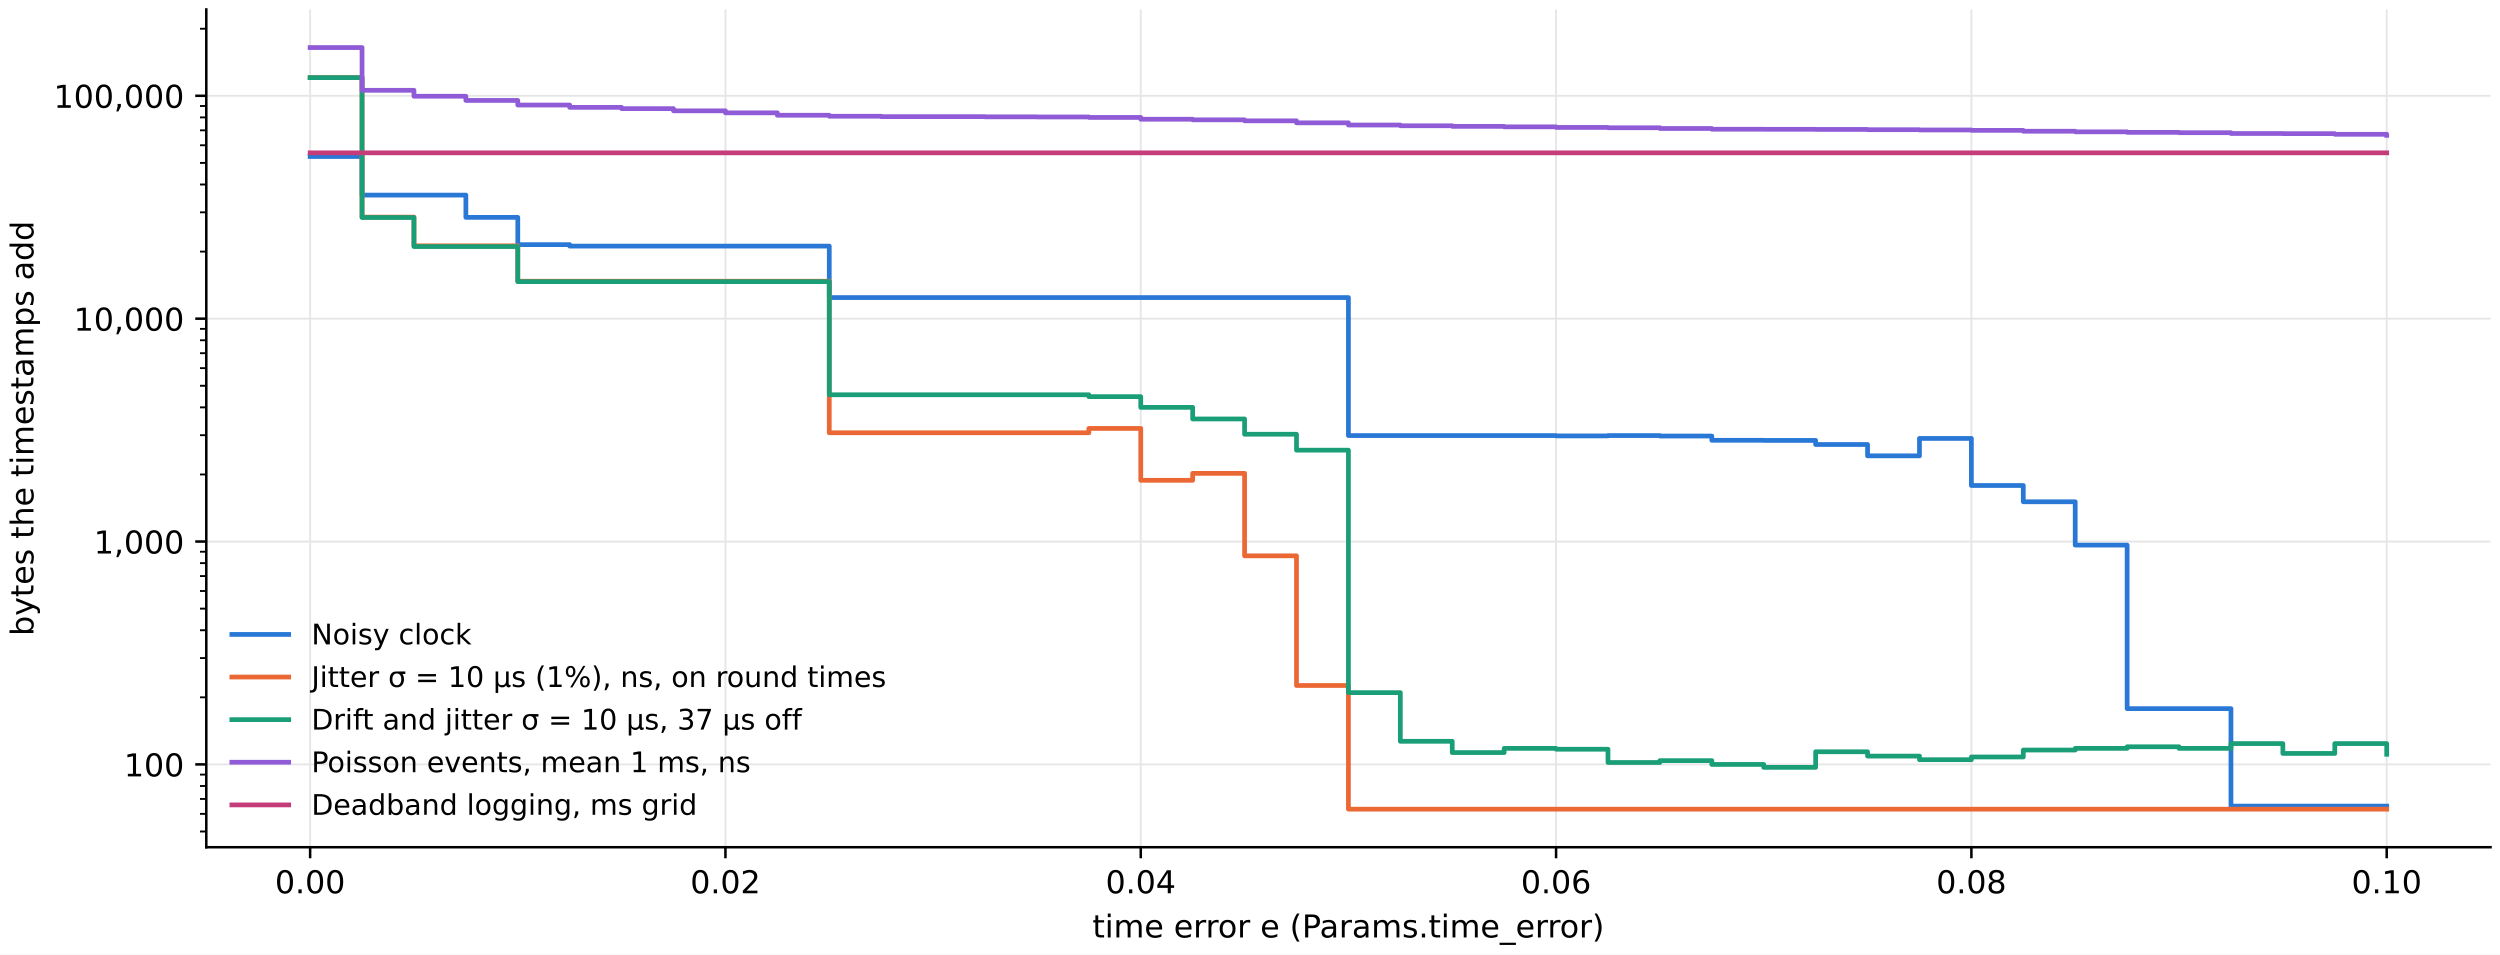
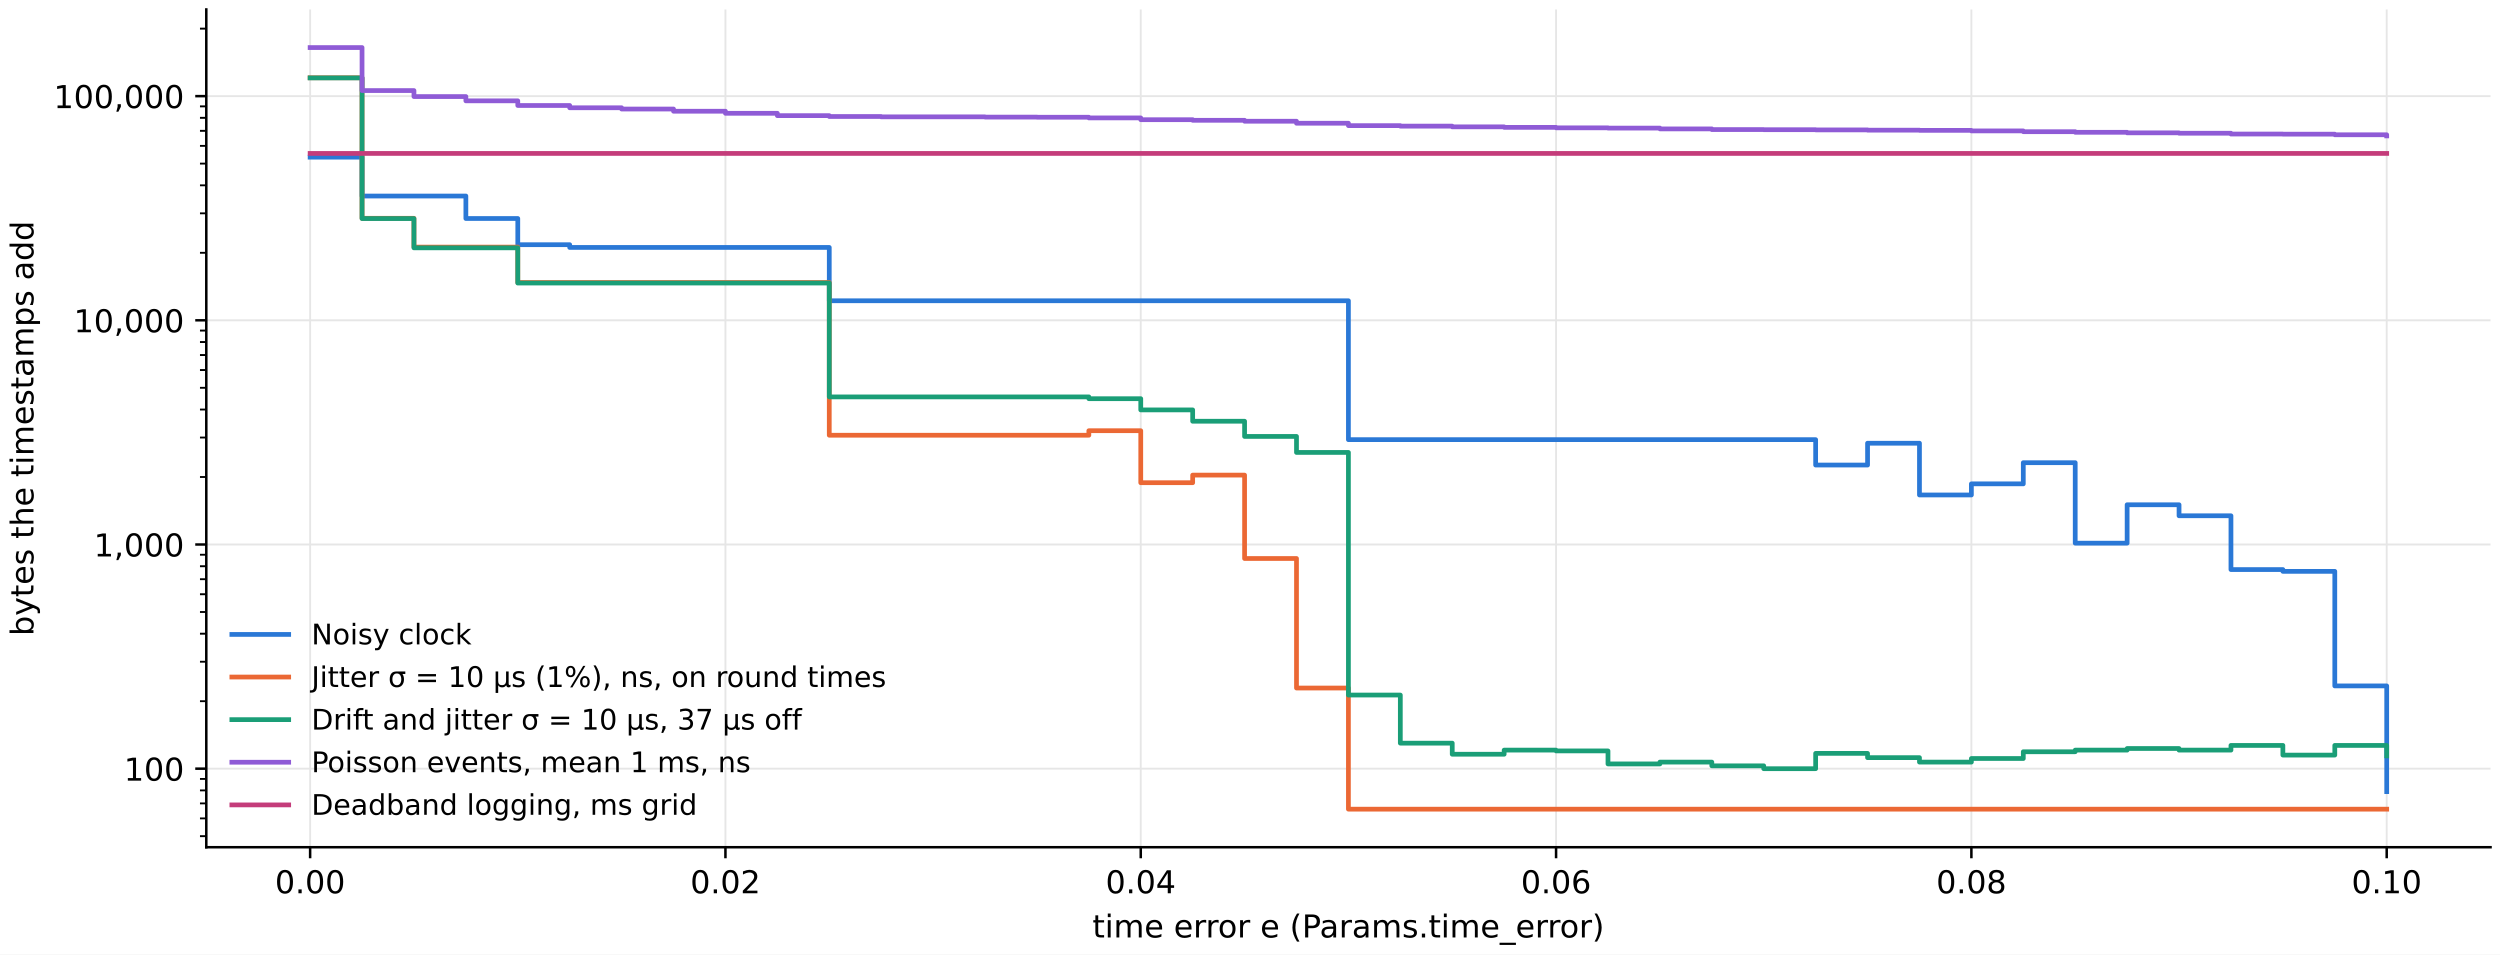
<svg xmlns="http://www.w3.org/2000/svg" xmlns:xlink="http://www.w3.org/1999/xlink" width="792pt" height="302.4pt" viewBox="0 0 792 302.4" version="1.1">
  <defs>
    <style type="text/css">*{stroke-linejoin: round; stroke-linecap: butt}</style>
  </defs>
  <g id="figure_1">
    <g id="patch_1">
      <path d="M 0 302.4  L 792 302.4  L 792 0  L 0 0  z " style="fill: #ffffff" />
    </g>
    <g id="axes_1">
      <g id="patch_2">
        <path d="M 65.354 268.399  L 789 268.399  L 789 3  L 65.354 3  z " style="fill: #ffffff" />
      </g>
      <g id="matplotlib.axis_1">
        <g id="xtick_1">
          <g id="line2d_1">
-             <path d="M 98.247 268.399  L 98.247 3  " clip-path="url(#p116427af44)" style="fill: none; stroke: #e6e6e6; stroke-width: 0.6; stroke-linecap: square" />
+             <path d="M 98.247 268.399  L 98.247 3  " clip-path="url(#p990b404a5e)" style="fill: none; stroke: #e6e6e6; stroke-width: 0.6; stroke-linecap: square" />
          </g>
          <g id="line2d_2">
            <defs>
-               <path id="m9ea6286d4b" d="M 0 0  L 0 3.5  " style="stroke: #000000; stroke-width: 0.8" />
+               <path id="m00a76f87c7" d="M 0 0  L 0 3.5  " style="stroke: #000000; stroke-width: 0.8" />
            </defs>
            <g>
-               <use xlink:href="#m9ea6286d4b" x="98.247" y="268.399" style="stroke: #000000; stroke-width: 0.8" />
+               <use xlink:href="#m00a76f87c7" x="98.247" y="268.399" style="stroke: #000000; stroke-width: 0.8" />
            </g>
          </g>
          <g id="text_1">
            <text style="font-size: 10px; font-family: 'DejaVu Sans', 'Bitstream Vera Sans', 'Computer Modern Sans Serif', 'Lucida Grande', 'Verdana', 'Geneva', 'Lucid', 'Arial', 'Helvetica', 'Avant Garde', sans-serif; text-anchor: middle" x="98.247" y="282.997" transform="rotate(-0 98.24713 282.9966)">0.00</text>
          </g>
        </g>
        <g id="xtick_2">
          <g id="line2d_3">
-             <path d="M 229.819 268.399  L 229.819 3  " clip-path="url(#p116427af44)" style="fill: none; stroke: #e6e6e6; stroke-width: 0.6; stroke-linecap: square" />
+             <path d="M 229.819 268.399  L 229.819 3  " clip-path="url(#p990b404a5e)" style="fill: none; stroke: #e6e6e6; stroke-width: 0.6; stroke-linecap: square" />
          </g>
          <g id="line2d_4">
            <g>
-               <use xlink:href="#m9ea6286d4b" x="229.819" y="268.399" style="stroke: #000000; stroke-width: 0.8" />
+               <use xlink:href="#m00a76f87c7" x="229.819" y="268.399" style="stroke: #000000; stroke-width: 0.8" />
            </g>
          </g>
          <g id="text_2">
            <text style="font-size: 10px; font-family: 'DejaVu Sans', 'Bitstream Vera Sans', 'Computer Modern Sans Serif', 'Lucida Grande', 'Verdana', 'Geneva', 'Lucid', 'Arial', 'Helvetica', 'Avant Garde', sans-serif; text-anchor: middle" x="229.819" y="282.997" transform="rotate(-0 229.8191 282.9966)">0.02</text>
          </g>
        </g>
        <g id="xtick_3">
          <g id="line2d_5">
-             <path d="M 361.391 268.399  L 361.391 3  " clip-path="url(#p116427af44)" style="fill: none; stroke: #e6e6e6; stroke-width: 0.6; stroke-linecap: square" />
+             <path d="M 361.391 268.399  L 361.391 3  " clip-path="url(#p990b404a5e)" style="fill: none; stroke: #e6e6e6; stroke-width: 0.6; stroke-linecap: square" />
          </g>
          <g id="line2d_6">
            <g>
-               <use xlink:href="#m9ea6286d4b" x="361.391" y="268.399" style="stroke: #000000; stroke-width: 0.8" />
+               <use xlink:href="#m00a76f87c7" x="361.391" y="268.399" style="stroke: #000000; stroke-width: 0.8" />
            </g>
          </g>
          <g id="text_3">
            <text style="font-size: 10px; font-family: 'DejaVu Sans', 'Bitstream Vera Sans', 'Computer Modern Sans Serif', 'Lucida Grande', 'Verdana', 'Geneva', 'Lucid', 'Arial', 'Helvetica', 'Avant Garde', sans-serif; text-anchor: middle" x="361.391" y="282.997" transform="rotate(-0 361.391 282.9966)">0.04</text>
          </g>
        </g>
        <g id="xtick_4">
          <g id="line2d_7">
-             <path d="M 492.963 268.399  L 492.963 3  " clip-path="url(#p116427af44)" style="fill: none; stroke: #e6e6e6; stroke-width: 0.6; stroke-linecap: square" />
+             <path d="M 492.963 268.399  L 492.963 3  " clip-path="url(#p990b404a5e)" style="fill: none; stroke: #e6e6e6; stroke-width: 0.6; stroke-linecap: square" />
          </g>
          <g id="line2d_8">
            <g>
-               <use xlink:href="#m9ea6286d4b" x="492.963" y="268.399" style="stroke: #000000; stroke-width: 0.8" />
+               <use xlink:href="#m00a76f87c7" x="492.963" y="268.399" style="stroke: #000000; stroke-width: 0.8" />
            </g>
          </g>
          <g id="text_4">
            <text style="font-size: 10px; font-family: 'DejaVu Sans', 'Bitstream Vera Sans', 'Computer Modern Sans Serif', 'Lucida Grande', 'Verdana', 'Geneva', 'Lucid', 'Arial', 'Helvetica', 'Avant Garde', sans-serif; text-anchor: middle" x="492.963" y="282.997" transform="rotate(-0 492.9629 282.9966)">0.06</text>
          </g>
        </g>
        <g id="xtick_5">
          <g id="line2d_9">
-             <path d="M 624.535 268.399  L 624.535 3  " clip-path="url(#p116427af44)" style="fill: none; stroke: #e6e6e6; stroke-width: 0.6; stroke-linecap: square" />
+             <path d="M 624.535 268.399  L 624.535 3  " clip-path="url(#p990b404a5e)" style="fill: none; stroke: #e6e6e6; stroke-width: 0.6; stroke-linecap: square" />
          </g>
          <g id="line2d_10">
            <g>
-               <use xlink:href="#m9ea6286d4b" x="624.535" y="268.399" style="stroke: #000000; stroke-width: 0.8" />
+               <use xlink:href="#m00a76f87c7" x="624.535" y="268.399" style="stroke: #000000; stroke-width: 0.8" />
            </g>
          </g>
          <g id="text_5">
            <text style="font-size: 10px; font-family: 'DejaVu Sans', 'Bitstream Vera Sans', 'Computer Modern Sans Serif', 'Lucida Grande', 'Verdana', 'Geneva', 'Lucid', 'Arial', 'Helvetica', 'Avant Garde', sans-serif; text-anchor: middle" x="624.535" y="282.997" transform="rotate(-0 624.5348 282.9966)">0.08</text>
          </g>
        </g>
        <g id="xtick_6">
          <g id="line2d_11">
-             <path d="M 756.107 268.399  L 756.107 3  " clip-path="url(#p116427af44)" style="fill: none; stroke: #e6e6e6; stroke-width: 0.6; stroke-linecap: square" />
+             <path d="M 756.107 268.399  L 756.107 3  " clip-path="url(#p990b404a5e)" style="fill: none; stroke: #e6e6e6; stroke-width: 0.6; stroke-linecap: square" />
          </g>
          <g id="line2d_12">
            <g>
-               <use xlink:href="#m9ea6286d4b" x="756.107" y="268.399" style="stroke: #000000; stroke-width: 0.8" />
+               <use xlink:href="#m00a76f87c7" x="756.107" y="268.399" style="stroke: #000000; stroke-width: 0.8" />
            </g>
          </g>
          <g id="text_6">
            <text style="font-size: 10px; font-family: 'DejaVu Sans', 'Bitstream Vera Sans', 'Computer Modern Sans Serif', 'Lucida Grande', 'Verdana', 'Geneva', 'Lucid', 'Arial', 'Helvetica', 'Avant Garde', sans-serif; text-anchor: middle" x="756.107" y="282.997" transform="rotate(-0 756.1068 282.9966)">0.10</text>
          </g>
        </g>
        <g id="text_7">
          <text style="font-size: 10px; font-family: 'DejaVu Sans', 'Bitstream Vera Sans', 'Computer Modern Sans Serif', 'Lucida Grande', 'Verdana', 'Geneva', 'Lucid', 'Arial', 'Helvetica', 'Avant Garde', sans-serif; text-anchor: middle" x="427.177" y="296.997" transform="rotate(-0 427.177 296.9974)">time error e (Params.time_error)</text>
        </g>
      </g>
      <g id="matplotlib.axis_2">
        <g id="ytick_1">
          <g id="line2d_13">
-             <path d="M 65.354 242.168  L 789 242.168  " clip-path="url(#p116427af44)" style="fill: none; stroke: #e6e6e6; stroke-width: 0.6; stroke-linecap: square" />
+             <path d="M 65.354 243.519  L 789 243.519  " clip-path="url(#p990b404a5e)" style="fill: none; stroke: #e6e6e6; stroke-width: 0.6; stroke-linecap: square" />
          </g>
          <g id="line2d_14">
            <defs>
-               <path id="m3068873812" d="M 0 0  L -3.5 0  " style="stroke: #000000; stroke-width: 0.8" />
+               <path id="m4c65ce24b5" d="M 0 0  L -3.5 0  " style="stroke: #000000; stroke-width: 0.8" />
            </defs>
            <g>
-               <use xlink:href="#m3068873812" x="65.354" y="242.168" style="stroke: #000000; stroke-width: 0.8" />
+               <use xlink:href="#m4c65ce24b5" x="65.354" y="243.519" style="stroke: #000000; stroke-width: 0.8" />
            </g>
          </g>
          <g id="text_8">
-             <text style="font-size: 10px; font-family: 'DejaVu Sans', 'Bitstream Vera Sans', 'Computer Modern Sans Serif', 'Lucida Grande', 'Verdana', 'Geneva', 'Lucid', 'Arial', 'Helvetica', 'Avant Garde', sans-serif; text-anchor: end" x="58.354" y="245.967" transform="rotate(-0 58.35415 245.9669)">100</text>
+             <text style="font-size: 10px; font-family: 'DejaVu Sans', 'Bitstream Vera Sans', 'Computer Modern Sans Serif', 'Lucida Grande', 'Verdana', 'Geneva', 'Lucid', 'Arial', 'Helvetica', 'Avant Garde', sans-serif; text-anchor: end" x="58.354" y="247.318" transform="rotate(-0 58.35415 247.3177)">100</text>
          </g>
        </g>
        <g id="ytick_2">
          <g id="line2d_15">
-             <path d="M 65.354 171.564  L 789 171.564  " clip-path="url(#p116427af44)" style="fill: none; stroke: #e6e6e6; stroke-width: 0.6; stroke-linecap: square" />
+             <path d="M 65.354 172.496  L 789 172.496  " clip-path="url(#p990b404a5e)" style="fill: none; stroke: #e6e6e6; stroke-width: 0.6; stroke-linecap: square" />
          </g>
          <g id="line2d_16">
            <g>
-               <use xlink:href="#m3068873812" x="65.354" y="171.564" style="stroke: #000000; stroke-width: 0.8" />
+               <use xlink:href="#m4c65ce24b5" x="65.354" y="172.496" style="stroke: #000000; stroke-width: 0.8" />
            </g>
          </g>
          <g id="text_9">
-             <text style="font-size: 10px; font-family: 'DejaVu Sans', 'Bitstream Vera Sans', 'Computer Modern Sans Serif', 'Lucida Grande', 'Verdana', 'Geneva', 'Lucid', 'Arial', 'Helvetica', 'Avant Garde', sans-serif; text-anchor: end" x="58.354" y="175.363" transform="rotate(-0 58.35415 175.3629)">1,000</text>
+             <text style="font-size: 10px; font-family: 'DejaVu Sans', 'Bitstream Vera Sans', 'Computer Modern Sans Serif', 'Lucida Grande', 'Verdana', 'Geneva', 'Lucid', 'Arial', 'Helvetica', 'Avant Garde', sans-serif; text-anchor: end" x="58.354" y="176.295" transform="rotate(-0 58.35415 176.2947)">1,000</text>
          </g>
        </g>
        <g id="ytick_3">
          <g id="line2d_17">
-             <path d="M 65.354 100.96  L 789 100.96  " clip-path="url(#p116427af44)" style="fill: none; stroke: #e6e6e6; stroke-width: 0.6; stroke-linecap: square" />
+             <path d="M 65.354 101.473  L 789 101.473  " clip-path="url(#p990b404a5e)" style="fill: none; stroke: #e6e6e6; stroke-width: 0.6; stroke-linecap: square" />
          </g>
          <g id="line2d_18">
            <g>
-               <use xlink:href="#m3068873812" x="65.354" y="100.96" style="stroke: #000000; stroke-width: 0.8" />
+               <use xlink:href="#m4c65ce24b5" x="65.354" y="101.473" style="stroke: #000000; stroke-width: 0.8" />
            </g>
          </g>
          <g id="text_10">
-             <text style="font-size: 10px; font-family: 'DejaVu Sans', 'Bitstream Vera Sans', 'Computer Modern Sans Serif', 'Lucida Grande', 'Verdana', 'Geneva', 'Lucid', 'Arial', 'Helvetica', 'Avant Garde', sans-serif; text-anchor: end" x="58.354" y="104.759" transform="rotate(-0 58.35415 104.7588)">10,000</text>
+             <text style="font-size: 10px; font-family: 'DejaVu Sans', 'Bitstream Vera Sans', 'Computer Modern Sans Serif', 'Lucida Grande', 'Verdana', 'Geneva', 'Lucid', 'Arial', 'Helvetica', 'Avant Garde', sans-serif; text-anchor: end" x="58.354" y="105.272" transform="rotate(-0 58.35415 105.2716)">10,000</text>
          </g>
        </g>
        <g id="ytick_4">
          <g id="line2d_19">
-             <path d="M 65.354 30.356  L 789 30.356  " clip-path="url(#p116427af44)" style="fill: none; stroke: #e6e6e6; stroke-width: 0.6; stroke-linecap: square" />
+             <path d="M 65.354 30.45  L 789 30.45  " clip-path="url(#p990b404a5e)" style="fill: none; stroke: #e6e6e6; stroke-width: 0.6; stroke-linecap: square" />
          </g>
          <g id="line2d_20">
            <g>
-               <use xlink:href="#m3068873812" x="65.354" y="30.356" style="stroke: #000000; stroke-width: 0.8" />
+               <use xlink:href="#m4c65ce24b5" x="65.354" y="30.45" style="stroke: #000000; stroke-width: 0.8" />
            </g>
          </g>
          <g id="text_11">
-             <text style="font-size: 10px; font-family: 'DejaVu Sans', 'Bitstream Vera Sans', 'Computer Modern Sans Serif', 'Lucida Grande', 'Verdana', 'Geneva', 'Lucid', 'Arial', 'Helvetica', 'Avant Garde', sans-serif; text-anchor: end" x="58.354" y="34.155" transform="rotate(-0 58.35415 34.15482)">100,000</text>
+             <text style="font-size: 10px; font-family: 'DejaVu Sans', 'Bitstream Vera Sans', 'Computer Modern Sans Serif', 'Lucida Grande', 'Verdana', 'Geneva', 'Lucid', 'Arial', 'Helvetica', 'Avant Garde', sans-serif; text-anchor: end" x="58.354" y="34.249" transform="rotate(-0 58.35415 34.24858)">100,000</text>
          </g>
        </g>
        <g id="ytick_5">
          <g id="line2d_21">
            <defs>
-               <path id="m73f6a14275" d="M 0 0  L -2 0  " style="stroke: #000000; stroke-width: 0.6" />
+               <path id="m0de4e7bd9f" d="M 0 0  L -2 0  " style="stroke: #000000; stroke-width: 0.6" />
            </defs>
            <g>
-               <use xlink:href="#m73f6a14275" x="65.354" y="263.422" style="stroke: #000000; stroke-width: 0.6" />
+               <use xlink:href="#m0de4e7bd9f" x="65.354" y="264.899" style="stroke: #000000; stroke-width: 0.6" />
            </g>
          </g>
        </g>
        <g id="ytick_6">
          <g id="line2d_22">
            <g>
-               <use xlink:href="#m73f6a14275" x="65.354" y="257.831" style="stroke: #000000; stroke-width: 0.6" />
+               <use xlink:href="#m0de4e7bd9f" x="65.354" y="259.275" style="stroke: #000000; stroke-width: 0.6" />
            </g>
          </g>
        </g>
        <g id="ytick_7">
          <g id="line2d_23">
            <g>
-               <use xlink:href="#m73f6a14275" x="65.354" y="253.105" style="stroke: #000000; stroke-width: 0.6" />
+               <use xlink:href="#m0de4e7bd9f" x="65.354" y="254.52" style="stroke: #000000; stroke-width: 0.6" />
            </g>
          </g>
        </g>
        <g id="ytick_8">
          <g id="line2d_24">
            <g>
-               <use xlink:href="#m73f6a14275" x="65.354" y="249.01" style="stroke: #000000; stroke-width: 0.6" />
+               <use xlink:href="#m0de4e7bd9f" x="65.354" y="250.402" style="stroke: #000000; stroke-width: 0.6" />
            </g>
          </g>
        </g>
        <g id="ytick_9">
          <g id="line2d_25">
            <g>
-               <use xlink:href="#m73f6a14275" x="65.354" y="245.399" style="stroke: #000000; stroke-width: 0.6" />
+               <use xlink:href="#m0de4e7bd9f" x="65.354" y="246.769" style="stroke: #000000; stroke-width: 0.6" />
            </g>
          </g>
        </g>
        <g id="ytick_10">
          <g id="line2d_26">
            <g>
-               <use xlink:href="#m73f6a14275" x="65.354" y="220.914" style="stroke: #000000; stroke-width: 0.6" />
+               <use xlink:href="#m0de4e7bd9f" x="65.354" y="222.139" style="stroke: #000000; stroke-width: 0.6" />
            </g>
          </g>
        </g>
        <g id="ytick_11">
          <g id="line2d_27">
            <g>
-               <use xlink:href="#m73f6a14275" x="65.354" y="208.481" style="stroke: #000000; stroke-width: 0.6" />
+               <use xlink:href="#m0de4e7bd9f" x="65.354" y="209.632" style="stroke: #000000; stroke-width: 0.6" />
            </g>
          </g>
        </g>
        <g id="ytick_12">
          <g id="line2d_28">
            <g>
-               <use xlink:href="#m73f6a14275" x="65.354" y="199.66" style="stroke: #000000; stroke-width: 0.6" />
+               <use xlink:href="#m0de4e7bd9f" x="65.354" y="200.759" style="stroke: #000000; stroke-width: 0.6" />
            </g>
          </g>
        </g>
        <g id="ytick_13">
          <g id="line2d_29">
            <g>
-               <use xlink:href="#m73f6a14275" x="65.354" y="192.818" style="stroke: #000000; stroke-width: 0.6" />
+               <use xlink:href="#m0de4e7bd9f" x="65.354" y="193.876" style="stroke: #000000; stroke-width: 0.6" />
            </g>
          </g>
        </g>
        <g id="ytick_14">
          <g id="line2d_30">
            <g>
-               <use xlink:href="#m73f6a14275" x="65.354" y="187.227" style="stroke: #000000; stroke-width: 0.6" />
+               <use xlink:href="#m0de4e7bd9f" x="65.354" y="188.252" style="stroke: #000000; stroke-width: 0.6" />
            </g>
          </g>
        </g>
        <g id="ytick_15">
          <g id="line2d_31">
            <g>
-               <use xlink:href="#m73f6a14275" x="65.354" y="182.501" style="stroke: #000000; stroke-width: 0.6" />
+               <use xlink:href="#m0de4e7bd9f" x="65.354" y="183.497" style="stroke: #000000; stroke-width: 0.6" />
            </g>
          </g>
        </g>
        <g id="ytick_16">
          <g id="line2d_32">
            <g>
-               <use xlink:href="#m73f6a14275" x="65.354" y="178.406" style="stroke: #000000; stroke-width: 0.6" />
+               <use xlink:href="#m0de4e7bd9f" x="65.354" y="179.379" style="stroke: #000000; stroke-width: 0.6" />
            </g>
          </g>
        </g>
        <g id="ytick_17">
          <g id="line2d_33">
            <g>
-               <use xlink:href="#m73f6a14275" x="65.354" y="174.795" style="stroke: #000000; stroke-width: 0.6" />
+               <use xlink:href="#m0de4e7bd9f" x="65.354" y="175.746" style="stroke: #000000; stroke-width: 0.6" />
            </g>
          </g>
        </g>
        <g id="ytick_18">
          <g id="line2d_34">
            <g>
-               <use xlink:href="#m73f6a14275" x="65.354" y="150.31" style="stroke: #000000; stroke-width: 0.6" />
+               <use xlink:href="#m0de4e7bd9f" x="65.354" y="151.116" style="stroke: #000000; stroke-width: 0.6" />
            </g>
          </g>
        </g>
        <g id="ytick_19">
          <g id="line2d_35">
            <g>
-               <use xlink:href="#m73f6a14275" x="65.354" y="137.877" style="stroke: #000000; stroke-width: 0.6" />
+               <use xlink:href="#m0de4e7bd9f" x="65.354" y="138.609" style="stroke: #000000; stroke-width: 0.6" />
            </g>
          </g>
        </g>
        <g id="ytick_20">
          <g id="line2d_36">
            <g>
-               <use xlink:href="#m73f6a14275" x="65.354" y="129.056" style="stroke: #000000; stroke-width: 0.6" />
+               <use xlink:href="#m0de4e7bd9f" x="65.354" y="129.736" style="stroke: #000000; stroke-width: 0.6" />
            </g>
          </g>
        </g>
        <g id="ytick_21">
          <g id="line2d_37">
            <g>
-               <use xlink:href="#m73f6a14275" x="65.354" y="122.214" style="stroke: #000000; stroke-width: 0.6" />
+               <use xlink:href="#m0de4e7bd9f" x="65.354" y="122.853" style="stroke: #000000; stroke-width: 0.6" />
            </g>
          </g>
        </g>
        <g id="ytick_22">
          <g id="line2d_38">
            <g>
-               <use xlink:href="#m73f6a14275" x="65.354" y="116.623" style="stroke: #000000; stroke-width: 0.6" />
+               <use xlink:href="#m0de4e7bd9f" x="65.354" y="117.229" style="stroke: #000000; stroke-width: 0.6" />
            </g>
          </g>
        </g>
        <g id="ytick_23">
          <g id="line2d_39">
            <g>
-               <use xlink:href="#m73f6a14275" x="65.354" y="111.897" style="stroke: #000000; stroke-width: 0.6" />
+               <use xlink:href="#m0de4e7bd9f" x="65.354" y="112.474" style="stroke: #000000; stroke-width: 0.6" />
            </g>
          </g>
        </g>
        <g id="ytick_24">
          <g id="line2d_40">
            <g>
-               <use xlink:href="#m73f6a14275" x="65.354" y="107.802" style="stroke: #000000; stroke-width: 0.6" />
+               <use xlink:href="#m0de4e7bd9f" x="65.354" y="108.356" style="stroke: #000000; stroke-width: 0.6" />
            </g>
          </g>
        </g>
        <g id="ytick_25">
          <g id="line2d_41">
            <g>
-               <use xlink:href="#m73f6a14275" x="65.354" y="104.191" style="stroke: #000000; stroke-width: 0.6" />
+               <use xlink:href="#m0de4e7bd9f" x="65.354" y="104.723" style="stroke: #000000; stroke-width: 0.6" />
            </g>
          </g>
        </g>
        <g id="ytick_26">
          <g id="line2d_42">
            <g>
-               <use xlink:href="#m73f6a14275" x="65.354" y="79.706" style="stroke: #000000; stroke-width: 0.6" />
+               <use xlink:href="#m0de4e7bd9f" x="65.354" y="80.093" style="stroke: #000000; stroke-width: 0.6" />
            </g>
          </g>
        </g>
        <g id="ytick_27">
          <g id="line2d_43">
            <g>
-               <use xlink:href="#m73f6a14275" x="65.354" y="67.273" style="stroke: #000000; stroke-width: 0.6" />
+               <use xlink:href="#m0de4e7bd9f" x="65.354" y="67.586" style="stroke: #000000; stroke-width: 0.6" />
            </g>
          </g>
        </g>
        <g id="ytick_28">
          <g id="line2d_44">
            <g>
-               <use xlink:href="#m73f6a14275" x="65.354" y="58.452" style="stroke: #000000; stroke-width: 0.6" />
+               <use xlink:href="#m0de4e7bd9f" x="65.354" y="58.713" style="stroke: #000000; stroke-width: 0.6" />
            </g>
          </g>
        </g>
        <g id="ytick_29">
          <g id="line2d_45">
            <g>
-               <use xlink:href="#m73f6a14275" x="65.354" y="51.61" style="stroke: #000000; stroke-width: 0.6" />
+               <use xlink:href="#m0de4e7bd9f" x="65.354" y="51.83" style="stroke: #000000; stroke-width: 0.6" />
            </g>
          </g>
        </g>
        <g id="ytick_30">
          <g id="line2d_46">
            <g>
-               <use xlink:href="#m73f6a14275" x="65.354" y="46.019" style="stroke: #000000; stroke-width: 0.6" />
+               <use xlink:href="#m0de4e7bd9f" x="65.354" y="46.206" style="stroke: #000000; stroke-width: 0.6" />
            </g>
          </g>
        </g>
        <g id="ytick_31">
          <g id="line2d_47">
            <g>
-               <use xlink:href="#m73f6a14275" x="65.354" y="41.293" style="stroke: #000000; stroke-width: 0.6" />
+               <use xlink:href="#m0de4e7bd9f" x="65.354" y="41.451" style="stroke: #000000; stroke-width: 0.6" />
            </g>
          </g>
        </g>
        <g id="ytick_32">
          <g id="line2d_48">
            <g>
-               <use xlink:href="#m73f6a14275" x="65.354" y="37.198" style="stroke: #000000; stroke-width: 0.6" />
+               <use xlink:href="#m0de4e7bd9f" x="65.354" y="37.333" style="stroke: #000000; stroke-width: 0.6" />
            </g>
          </g>
        </g>
        <g id="ytick_33">
          <g id="line2d_49">
            <g>
-               <use xlink:href="#m73f6a14275" x="65.354" y="33.587" style="stroke: #000000; stroke-width: 0.6" />
+               <use xlink:href="#m0de4e7bd9f" x="65.354" y="33.7" style="stroke: #000000; stroke-width: 0.6" />
            </g>
          </g>
        </g>
        <g id="ytick_34">
          <g id="line2d_50">
            <g>
-               <use xlink:href="#m73f6a14275" x="65.354" y="9.102" style="stroke: #000000; stroke-width: 0.6" />
+               <use xlink:href="#m0de4e7bd9f" x="65.354" y="9.07" style="stroke: #000000; stroke-width: 0.6" />
            </g>
          </g>
        </g>
        <g id="text_12">
          <text style="font-size: 10px; font-family: 'DejaVu Sans', 'Bitstream Vera Sans', 'Computer Modern Sans Serif', 'Lucida Grande', 'Verdana', 'Geneva', 'Lucid', 'Arial', 'Helvetica', 'Avant Garde', sans-serif; text-anchor: middle" x="10.599" y="135.7" transform="rotate(-90 10.59868 135.6996)">bytes the timestamps add</text>
        </g>
      </g>
      <g id="line2d_51">
-         <path d="M 98.247 49.585  L 114.694 49.585  L 114.694 61.798  L 131.14 61.798  L 131.14 61.798  L 147.587 61.798  L 147.587 68.863  L 164.033 68.863  L 164.033 77.5  L 180.48 77.5  L 180.48 77.966  L 196.926 77.966  L 196.926 77.966  L 213.373 77.966  L 213.373 77.966  L 229.819 77.966  L 229.819 77.966  L 246.266 77.966  L 246.266 77.966  L 262.712 77.966  L 262.712 94.268  L 279.159 94.268  L 279.159 94.268  L 295.605 94.268  L 295.605 94.268  L 312.052 94.268  L 312.052 94.268  L 328.498 94.268  L 328.498 94.268  L 344.944 94.268  L 344.944 94.268  L 361.391 94.268  L 361.391 94.268  L 377.837 94.268  L 377.837 94.268  L 394.284 94.268  L 394.284 94.268  L 410.73 94.268  L 410.73 94.268  L 427.177 94.268  L 427.177 137.98  L 443.623 137.98  L 443.623 137.98  L 460.07 137.98  L 460.07 137.98  L 476.516 137.98  L 476.516 137.98  L 492.963 137.98  L 492.963 138.103  L 509.409 138.103  L 509.409 137.98  L 525.856 137.98  L 525.856 138.144  L 542.302 138.144  L 542.302 139.482  L 558.749 139.482  L 558.749 139.526  L 575.195 139.526  L 575.195 140.825  L 591.642 140.825  L 591.642 144.414  L 608.088 144.414  L 608.088 138.896  L 624.535 138.896  L 624.535 153.815  L 640.981 153.815  L 640.981 158.968  L 657.428 158.968  L 657.428 172.688  L 673.874 172.688  L 673.874 224.487  L 690.321 224.487  L 690.321 224.487  L 706.767 224.487  L 706.767 255.377  L 723.214 255.377  L 723.214 255.377  L 739.66 255.377  L 739.66 255.377  L 756.107 255.377  L 756.107 255.377  " clip-path="url(#p116427af44)" style="fill: none; stroke: #2a78d6; stroke-width: 1.5; stroke-linecap: square" />
+         <path d="M 98.247 49.8  L 114.694 49.8  L 114.694 62.098  L 131.14 62.098  L 131.14 62.098  L 147.587 62.098  L 147.587 69.222  L 164.033 69.222  L 164.033 77.52  L 180.48 77.52  L 180.48 78.392  L 196.926 78.392  L 196.926 78.392  L 213.373 78.392  L 213.373 78.392  L 229.819 78.392  L 229.819 78.392  L 246.266 78.392  L 246.266 78.392  L 262.712 78.392  L 262.712 95.279  L 279.159 95.279  L 279.159 95.279  L 295.605 95.279  L 295.605 95.279  L 312.052 95.279  L 312.052 95.279  L 328.498 95.279  L 328.498 95.279  L 344.944 95.279  L 344.944 95.279  L 361.391 95.279  L 361.391 95.279  L 377.837 95.279  L 377.837 95.279  L 394.284 95.279  L 394.284 95.279  L 410.73 95.279  L 410.73 95.279  L 427.177 95.279  L 427.177 139.285  L 443.623 139.285  L 443.623 139.285  L 460.07 139.285  L 460.07 139.285  L 476.516 139.285  L 476.516 139.285  L 492.963 139.285  L 492.963 139.285  L 509.409 139.285  L 509.409 139.285  L 525.856 139.285  L 525.856 139.285  L 542.302 139.285  L 542.302 139.285  L 558.749 139.285  L 558.749 139.285  L 575.195 139.285  L 575.195 147.332  L 591.642 147.332  L 591.642 140.409  L 608.088 140.409  L 608.088 156.807  L 624.535 156.807  L 624.535 153.288  L 640.981 153.288  L 640.981 146.578  L 657.428 146.578  L 657.428 172.067  L 673.874 172.067  L 673.874 159.907  L 690.321 159.907  L 690.321 163.399  L 706.767 163.399  L 706.767 180.438  L 723.214 180.438  L 723.214 181.001  L 739.66 181.001  L 739.66 217.296  L 756.107 217.296  L 756.107 250.79  " clip-path="url(#p990b404a5e)" style="fill: none; stroke: #2a78d6; stroke-width: 1.5; stroke-linecap: square" />
      </g>
      <g id="line2d_52">
-         <path d="M 98.247 24.584  L 114.694 24.584  L 114.694 68.782  L 131.14 68.782  L 131.14 77.888  L 147.587 77.888  L 147.587 77.888  L 164.033 77.888  L 164.033 89.093  L 180.48 89.093  L 180.48 89.093  L 196.926 89.093  L 196.926 89.093  L 213.373 89.093  L 213.373 89.093  L 229.819 89.093  L 229.819 89.093  L 246.266 89.093  L 246.266 89.093  L 262.712 89.093  L 262.712 137.11  L 279.159 137.11  L 279.159 137.11  L 295.605 137.11  L 295.605 137.11  L 312.052 137.11  L 312.052 137.11  L 328.498 137.11  L 328.498 137.11  L 344.944 137.11  L 344.944 135.726  L 361.391 135.726  L 361.391 152.158  L 377.837 152.158  L 377.837 149.959  L 394.284 149.959  L 394.284 176.082  L 410.73 176.082  L 410.73 217.167  L 427.177 217.167  L 427.177 256.335  L 443.623 256.335  L 443.623 256.335  L 460.07 256.335  L 460.07 256.335  L 476.516 256.335  L 476.516 256.335  L 492.963 256.335  L 492.963 256.335  L 509.409 256.335  L 509.409 256.335  L 525.856 256.335  L 525.856 256.335  L 542.302 256.335  L 542.302 256.335  L 558.749 256.335  L 558.749 256.335  L 575.195 256.335  L 575.195 256.335  L 591.642 256.335  L 591.642 256.335  L 608.088 256.335  L 608.088 256.335  L 624.535 256.335  L 624.535 256.335  L 640.981 256.335  L 640.981 256.335  L 657.428 256.335  L 657.428 256.335  L 673.874 256.335  L 673.874 256.335  L 690.321 256.335  L 690.321 256.335  L 706.767 256.335  L 706.767 256.335  L 723.214 256.335  L 723.214 256.335  L 739.66 256.335  L 739.66 256.335  L 756.107 256.335  L 756.107 256.335  " clip-path="url(#p116427af44)" style="fill: none; stroke: #eb6834; stroke-width: 1.5; stroke-linecap: square" />
+         <path d="M 98.247 24.645  L 114.694 24.645  L 114.694 69.165  L 131.14 69.165  L 131.14 78.281  L 147.587 78.281  L 147.587 78.281  L 164.033 78.281  L 164.033 89.489  L 180.48 89.489  L 180.48 89.489  L 196.926 89.489  L 196.926 89.489  L 213.373 89.489  L 213.373 89.489  L 229.819 89.489  L 229.819 89.489  L 246.266 89.489  L 246.266 89.489  L 262.712 89.489  L 262.712 137.878  L 279.159 137.878  L 279.159 137.878  L 295.605 137.878  L 295.605 137.878  L 312.052 137.878  L 312.052 137.878  L 328.498 137.878  L 328.498 137.878  L 344.944 137.878  L 344.944 136.455  L 361.391 136.455  L 361.391 152.926  L 377.837 152.926  L 377.837 150.52  L 394.284 150.52  L 394.284 176.933  L 410.73 176.933  L 410.73 217.962  L 427.177 217.962  L 427.177 256.335  L 443.623 256.335  L 443.623 256.335  L 460.07 256.335  L 460.07 256.335  L 476.516 256.335  L 476.516 256.335  L 492.963 256.335  L 492.963 256.335  L 509.409 256.335  L 509.409 256.335  L 525.856 256.335  L 525.856 256.335  L 542.302 256.335  L 542.302 256.335  L 558.749 256.335  L 558.749 256.335  L 575.195 256.335  L 575.195 256.335  L 591.642 256.335  L 591.642 256.335  L 608.088 256.335  L 608.088 256.335  L 624.535 256.335  L 624.535 256.335  L 640.981 256.335  L 640.981 256.335  L 657.428 256.335  L 657.428 256.335  L 673.874 256.335  L 673.874 256.335  L 690.321 256.335  L 690.321 256.335  L 706.767 256.335  L 706.767 256.335  L 723.214 256.335  L 723.214 256.335  L 739.66 256.335  L 739.66 256.335  L 756.107 256.335  L 756.107 256.335  " clip-path="url(#p990b404a5e)" style="fill: none; stroke: #eb6834; stroke-width: 1.5; stroke-linecap: square" />
      </g>
      <g id="line2d_53">
-         <path d="M 98.247 24.6  L 114.694 24.6  L 114.694 68.903  L 131.14 68.903  L 131.14 78.105  L 147.587 78.105  L 147.587 78.105  L 164.033 78.105  L 164.033 89.228  L 180.48 89.228  L 180.48 89.228  L 196.926 89.228  L 196.926 89.228  L 213.373 89.228  L 213.373 89.228  L 229.819 89.228  L 229.819 89.228  L 246.266 89.228  L 246.266 89.228  L 262.712 89.228  L 262.712 125.059  L 279.159 125.059  L 279.159 125.059  L 295.605 125.059  L 295.605 125.059  L 312.052 125.059  L 312.052 125.059  L 328.498 125.059  L 328.498 125.059  L 344.944 125.059  L 344.944 125.663  L 361.391 125.663  L 361.391 129.056  L 377.837 129.056  L 377.837 132.724  L 394.284 132.724  L 394.284 137.572  L 410.73 137.572  L 410.73 142.609  L 427.177 142.609  L 427.177 219.418  L 443.623 219.418  L 443.623 234.839  L 460.07 234.839  L 460.07 238.42  L 476.516 238.42  L 476.516 237.093  L 492.963 237.093  L 492.963 237.354  L 509.409 237.354  L 509.409 241.561  L 525.856 241.561  L 525.856 240.965  L 542.302 240.965  L 542.302 242.168  L 558.749 242.168  L 558.749 243.102  L 575.195 243.102  L 575.195 238.15  L 591.642 238.15  L 591.642 239.526  L 608.088 239.526  L 608.088 240.672  L 624.535 240.672  L 624.535 239.808  L 640.981 239.808  L 640.981 237.617  L 657.428 237.617  L 657.428 237.093  L 673.874 237.093  L 673.874 236.578  L 690.321 236.578  L 690.321 237.093  L 706.767 237.093  L 706.767 235.572  L 723.214 235.572  L 723.214 238.693  L 739.66 238.693  L 739.66 235.572  L 756.107 235.572  L 756.107 238.968  " clip-path="url(#p116427af44)" style="fill: none; stroke: #1a9e77; stroke-width: 1.5; stroke-linecap: square" />
+         <path d="M 98.247 24.668  L 114.694 24.668  L 114.694 69.245  L 131.14 69.245  L 131.14 78.514  L 147.587 78.514  L 147.587 78.514  L 164.033 78.514  L 164.033 89.673  L 180.48 89.673  L 180.48 89.673  L 196.926 89.673  L 196.926 89.673  L 213.373 89.673  L 213.373 89.673  L 229.819 89.673  L 229.819 89.673  L 246.266 89.673  L 246.266 89.673  L 262.712 89.673  L 262.712 125.728  L 279.159 125.728  L 279.159 125.728  L 295.605 125.728  L 295.605 125.728  L 312.052 125.728  L 312.052 125.728  L 328.498 125.728  L 328.498 125.728  L 344.944 125.728  L 344.944 126.302  L 361.391 126.302  L 361.391 129.859  L 377.837 129.859  L 377.837 133.452  L 394.284 133.452  L 394.284 138.262  L 410.73 138.262  L 410.73 143.333  L 427.177 143.333  L 427.177 220.196  L 443.623 220.196  L 443.623 235.426  L 460.07 235.426  L 460.07 238.941  L 476.516 238.941  L 476.516 237.639  L 492.963 237.639  L 492.963 237.895  L 509.409 237.895  L 509.409 242.014  L 525.856 242.014  L 525.856 241.432  L 542.302 241.432  L 542.302 242.607  L 558.749 242.607  L 558.749 243.519  L 575.195 243.519  L 575.195 238.676  L 591.642 238.676  L 591.642 240.023  L 608.088 240.023  L 608.088 241.432  L 624.535 241.432  L 624.535 240.3  L 640.981 240.3  L 640.981 238.153  L 657.428 238.153  L 657.428 237.639  L 673.874 237.639  L 673.874 237.134  L 690.321 237.134  L 690.321 237.639  L 706.767 237.639  L 706.767 236.146  L 723.214 236.146  L 723.214 239.208  L 739.66 239.208  L 739.66 236.146  L 756.107 236.146  L 756.107 239.477  " clip-path="url(#p990b404a5e)" style="fill: none; stroke: #1a9e77; stroke-width: 1.5; stroke-linecap: square" />
      </g>
      <g id="line2d_54">
-         <path d="M 98.247 15.064  L 114.694 15.064  L 114.694 28.598  L 131.14 28.598  L 131.14 30.495  L 147.587 30.495  L 147.587 31.818  L 164.033 31.818  L 164.033 33.272  L 180.48 33.272  L 180.48 34.022  L 196.926 34.022  L 196.926 34.425  L 213.373 34.425  L 213.373 35.11  L 229.819 35.11  L 229.819 35.741  L 246.266 35.741  L 246.266 36.512  L 262.712 36.512  L 262.712 36.829  L 279.159 36.829  L 279.159 36.949  L 295.605 36.949  L 295.605 36.949  L 312.052 36.949  L 312.052 37.01  L 328.498 37.01  L 328.498 37.057  L 344.944 37.057  L 344.944 37.203  L 361.391 37.203  L 361.391 37.763  L 377.837 37.763  L 377.837 37.971  L 394.284 37.971  L 394.284 38.277  L 410.73 38.277  L 410.73 38.906  L 427.177 38.906  L 427.177 39.609  L 443.623 39.609  L 443.623 39.838  L 460.07 39.838  L 460.07 40.025  L 476.516 40.025  L 476.516 40.188  L 492.963 40.188  L 492.963 40.377  L 509.409 40.377  L 509.409 40.469  L 525.856 40.469  L 525.856 40.712  L 542.302 40.712  L 542.302 40.933  L 558.749 40.933  L 558.749 40.966  L 575.195 40.966  L 575.195 41.004  L 591.642 41.004  L 591.642 41.092  L 608.088 41.092  L 608.088 41.17  L 624.535 41.17  L 624.535 41.31  L 640.981 41.31  L 640.981 41.573  L 657.428 41.573  L 657.428 41.756  L 673.874 41.756  L 673.874 41.931  L 690.321 41.931  L 690.321 42.045  L 706.767 42.045  L 706.767 42.291  L 723.214 42.291  L 723.214 42.345  L 739.66 42.345  L 739.66 42.536  L 756.107 42.536  L 756.107 42.883  " clip-path="url(#p116427af44)" style="fill: none; stroke: #8f5bd6; stroke-width: 1.5; stroke-linecap: square" />
+         <path d="M 98.247 15.064  L 114.694 15.064  L 114.694 28.695  L 131.14 28.695  L 131.14 30.589  L 147.587 30.589  L 147.587 31.947  L 164.033 31.947  L 164.033 33.412  L 180.48 33.412  L 180.48 34.142  L 196.926 34.142  L 196.926 34.539  L 213.373 34.539  L 213.373 35.234  L 229.819 35.234  L 229.819 35.89  L 246.266 35.89  L 246.266 36.638  L 262.712 36.638  L 262.712 36.908  L 279.159 36.908  L 279.159 37.021  L 295.605 37.021  L 295.605 37.021  L 312.052 37.021  L 312.052 37.088  L 328.498 37.088  L 328.498 37.137  L 344.944 37.137  L 344.944 37.359  L 361.391 37.359  L 361.391 37.911  L 377.837 37.911  L 377.837 38.107  L 394.284 38.107  L 394.284 38.411  L 410.73 38.411  L 410.73 39.042  L 427.177 39.042  L 427.177 39.795  L 443.623 39.795  L 443.623 39.959  L 460.07 39.959  L 460.07 40.189  L 476.516 40.189  L 476.516 40.345  L 492.963 40.345  L 492.963 40.496  L 509.409 40.496  L 509.409 40.579  L 525.856 40.579  L 525.856 40.827  L 542.302 40.827  L 542.302 41.053  L 558.749 41.053  L 558.749 41.085  L 575.195 41.085  L 575.195 41.142  L 591.642 41.142  L 591.642 41.238  L 608.088 41.238  L 608.088 41.303  L 624.535 41.303  L 624.535 41.478  L 640.981 41.478  L 640.981 41.712  L 657.428 41.712  L 657.428 41.909  L 673.874 41.909  L 673.874 42.09  L 690.321 42.09  L 690.321 42.205  L 706.767 42.205  L 706.767 42.47  L 723.214 42.47  L 723.214 42.505  L 739.66 42.505  L 739.66 42.696  L 756.107 42.696  L 756.107 43.051  " clip-path="url(#p990b404a5e)" style="fill: none; stroke: #8f5bd6; stroke-width: 1.5; stroke-linecap: square" />
      </g>
      <g id="line2d_55">
-         <path d="M 98.247 48.411  L 114.694 48.411  L 114.694 48.411  L 131.14 48.411  L 131.14 48.411  L 147.587 48.411  L 147.587 48.411  L 164.033 48.411  L 164.033 48.411  L 180.48 48.411  L 180.48 48.411  L 196.926 48.411  L 196.926 48.411  L 213.373 48.411  L 213.373 48.411  L 229.819 48.411  L 229.819 48.411  L 246.266 48.411  L 246.266 48.411  L 262.712 48.411  L 262.712 48.411  L 279.159 48.411  L 279.159 48.411  L 295.605 48.411  L 295.605 48.411  L 312.052 48.411  L 312.052 48.411  L 328.498 48.411  L 328.498 48.411  L 344.944 48.411  L 344.944 48.411  L 361.391 48.411  L 361.391 48.411  L 377.837 48.411  L 377.837 48.411  L 394.284 48.411  L 394.284 48.411  L 410.73 48.411  L 410.73 48.411  L 427.177 48.411  L 427.177 48.411  L 443.623 48.411  L 443.623 48.411  L 460.07 48.411  L 460.07 48.411  L 476.516 48.411  L 476.516 48.411  L 492.963 48.411  L 492.963 48.411  L 509.409 48.411  L 509.409 48.411  L 525.856 48.411  L 525.856 48.411  L 542.302 48.411  L 542.302 48.411  L 558.749 48.411  L 558.749 48.411  L 575.195 48.411  L 575.195 48.411  L 591.642 48.411  L 591.642 48.411  L 608.088 48.411  L 608.088 48.411  L 624.535 48.411  L 624.535 48.411  L 640.981 48.411  L 640.981 48.411  L 657.428 48.411  L 657.428 48.411  L 673.874 48.411  L 673.874 48.411  L 690.321 48.411  L 690.321 48.411  L 706.767 48.411  L 706.767 48.411  L 723.214 48.411  L 723.214 48.411  L 739.66 48.411  L 739.66 48.411  L 756.107 48.411  L 756.107 48.411  " clip-path="url(#p116427af44)" style="fill: none; stroke: #c43c7a; stroke-width: 1.5; stroke-linecap: square" />
+         <path d="M 98.247 48.614  L 114.694 48.614  L 114.694 48.614  L 131.14 48.614  L 131.14 48.614  L 147.587 48.614  L 147.587 48.614  L 164.033 48.614  L 164.033 48.614  L 180.48 48.614  L 180.48 48.614  L 196.926 48.614  L 196.926 48.614  L 213.373 48.614  L 213.373 48.614  L 229.819 48.614  L 229.819 48.614  L 246.266 48.614  L 246.266 48.614  L 262.712 48.614  L 262.712 48.614  L 279.159 48.614  L 279.159 48.614  L 295.605 48.614  L 295.605 48.614  L 312.052 48.614  L 312.052 48.614  L 328.498 48.614  L 328.498 48.614  L 344.944 48.614  L 344.944 48.614  L 361.391 48.614  L 361.391 48.614  L 377.837 48.614  L 377.837 48.614  L 394.284 48.614  L 394.284 48.614  L 410.73 48.614  L 410.73 48.614  L 427.177 48.614  L 427.177 48.614  L 443.623 48.614  L 443.623 48.614  L 460.07 48.614  L 460.07 48.614  L 476.516 48.614  L 476.516 48.614  L 492.963 48.614  L 492.963 48.614  L 509.409 48.614  L 509.409 48.614  L 525.856 48.614  L 525.856 48.614  L 542.302 48.614  L 542.302 48.614  L 558.749 48.614  L 558.749 48.614  L 575.195 48.614  L 575.195 48.614  L 591.642 48.614  L 591.642 48.614  L 608.088 48.614  L 608.088 48.614  L 624.535 48.614  L 624.535 48.614  L 640.981 48.614  L 640.981 48.614  L 657.428 48.614  L 657.428 48.614  L 673.874 48.614  L 673.874 48.614  L 690.321 48.614  L 690.321 48.614  L 706.767 48.614  L 706.767 48.614  L 723.214 48.614  L 723.214 48.614  L 739.66 48.614  L 739.66 48.614  L 756.107 48.614  L 756.107 48.614  " clip-path="url(#p990b404a5e)" style="fill: none; stroke: #c43c7a; stroke-width: 1.5; stroke-linecap: square" />
      </g>
      <g id="patch_3">
        <path d="M 65.354 268.399  L 65.354 3  " style="fill: none; stroke: #000000; stroke-width: 0.8; stroke-linejoin: miter; stroke-linecap: square" />
      </g>
      <g id="patch_4">
        <path d="M 65.354 268.399  L 789 268.399  " style="fill: none; stroke: #000000; stroke-width: 0.8; stroke-linejoin: miter; stroke-linecap: square" />
      </g>
      <g id="legend_1">
        <g id="line2d_56">
          <path d="M 73.454 200.984  L 82.454 200.984  L 82.454 200.984  L 91.454 200.984  L 91.454 200.984  " style="fill: none; stroke: #2a78d6; stroke-width: 1.5; stroke-linecap: square" />
        </g>
        <g id="text_13">
          <text style="font-size: 9px; font-family: 'DejaVu Sans', 'Bitstream Vera Sans', 'Computer Modern Sans Serif', 'Lucida Grande', 'Verdana', 'Geneva', 'Lucid', 'Arial', 'Helvetica', 'Avant Garde', sans-serif; text-anchor: start" x="98.654" y="204.134" transform="rotate(-0 98.65415 204.1341)">Noisy clock</text>
        </g>
        <g id="line2d_57">
          <path d="M 73.454 214.485  L 82.454 214.485  L 82.454 214.485  L 91.454 214.485  L 91.454 214.485  " style="fill: none; stroke: #eb6834; stroke-width: 1.5; stroke-linecap: square" />
        </g>
        <g id="text_14">
          <text style="font-size: 9px; font-family: 'DejaVu Sans', 'Bitstream Vera Sans', 'Computer Modern Sans Serif', 'Lucida Grande', 'Verdana', 'Geneva', 'Lucid', 'Arial', 'Helvetica', 'Avant Garde', sans-serif; text-anchor: start" x="98.654" y="217.635" transform="rotate(-0 98.65415 217.6348)">Jitter σ = 10 µs (1%), ns, on round times</text>
        </g>
        <g id="line2d_58">
          <path d="M 73.454 227.985  L 82.454 227.985  L 82.454 227.985  L 91.454 227.985  L 91.454 227.985  " style="fill: none; stroke: #1a9e77; stroke-width: 1.5; stroke-linecap: square" />
        </g>
        <g id="text_15">
          <text style="font-size: 9px; font-family: 'DejaVu Sans', 'Bitstream Vera Sans', 'Computer Modern Sans Serif', 'Lucida Grande', 'Verdana', 'Geneva', 'Lucid', 'Arial', 'Helvetica', 'Avant Garde', sans-serif; text-anchor: start" x="98.654" y="231.135" transform="rotate(-0 98.65415 231.1355)">Drift and jitter σ = 10 µs, 37 µs off</text>
        </g>
        <g id="line2d_59">
          <path d="M 73.454 241.486  L 82.454 241.486  L 82.454 241.486  L 91.454 241.486  L 91.454 241.486  " style="fill: none; stroke: #8f5bd6; stroke-width: 1.5; stroke-linecap: square" />
        </g>
        <g id="text_16">
          <text style="font-size: 9px; font-family: 'DejaVu Sans', 'Bitstream Vera Sans', 'Computer Modern Sans Serif', 'Lucida Grande', 'Verdana', 'Geneva', 'Lucid', 'Arial', 'Helvetica', 'Avant Garde', sans-serif; text-anchor: start" x="98.654" y="244.636" transform="rotate(-0 98.65415 244.6362)">Poisson events, mean 1 ms, ns</text>
        </g>
        <g id="line2d_60">
          <path d="M 73.454 254.987  L 82.454 254.987  L 82.454 254.987  L 91.454 254.987  L 91.454 254.987  " style="fill: none; stroke: #c43c7a; stroke-width: 1.5; stroke-linecap: square" />
        </g>
        <g id="text_17">
          <text style="font-size: 9px; font-family: 'DejaVu Sans', 'Bitstream Vera Sans', 'Computer Modern Sans Serif', 'Lucida Grande', 'Verdana', 'Geneva', 'Lucid', 'Arial', 'Helvetica', 'Avant Garde', sans-serif; text-anchor: start" x="98.654" y="258.137" transform="rotate(-0 98.65415 258.1369)">Deadband logging, ms grid</text>
        </g>
      </g>
    </g>
  </g>
  <defs>
-     <clipPath id="p116427af44">
+     <clipPath id="p990b404a5e">
      <rect x="65.354" y="3" width="723.646" height="265.399" />
    </clipPath>
  </defs>
</svg>
